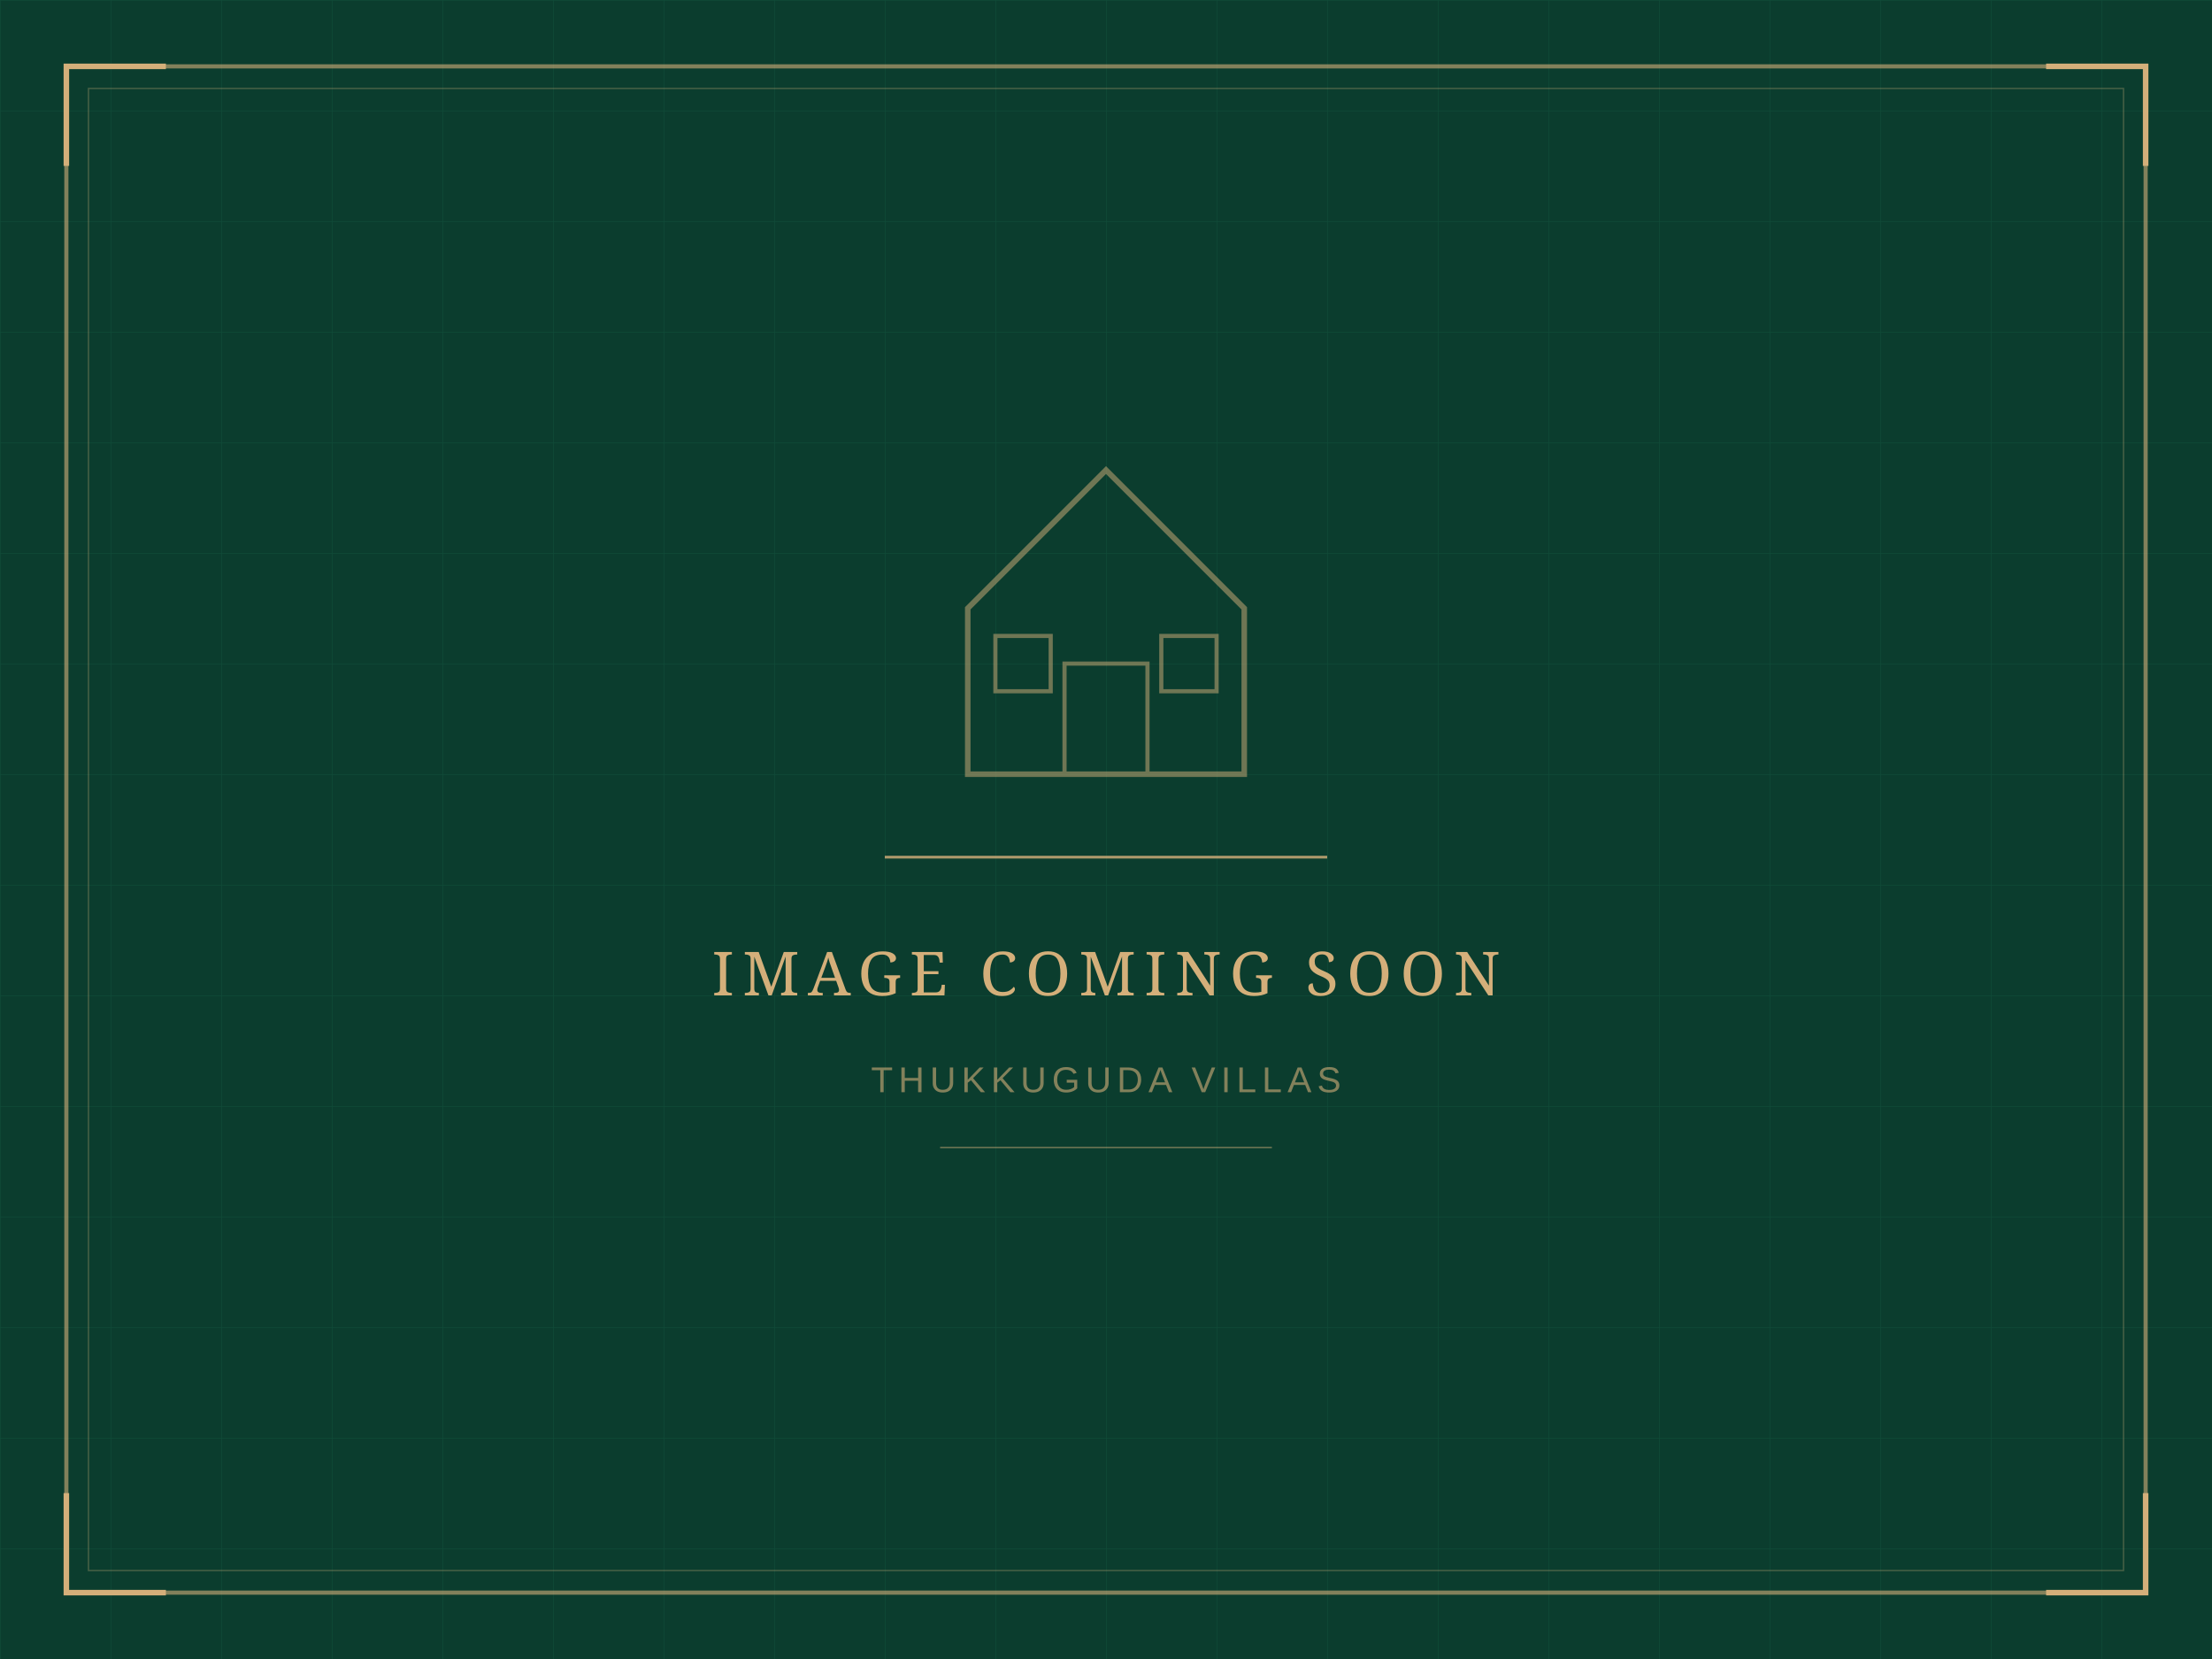
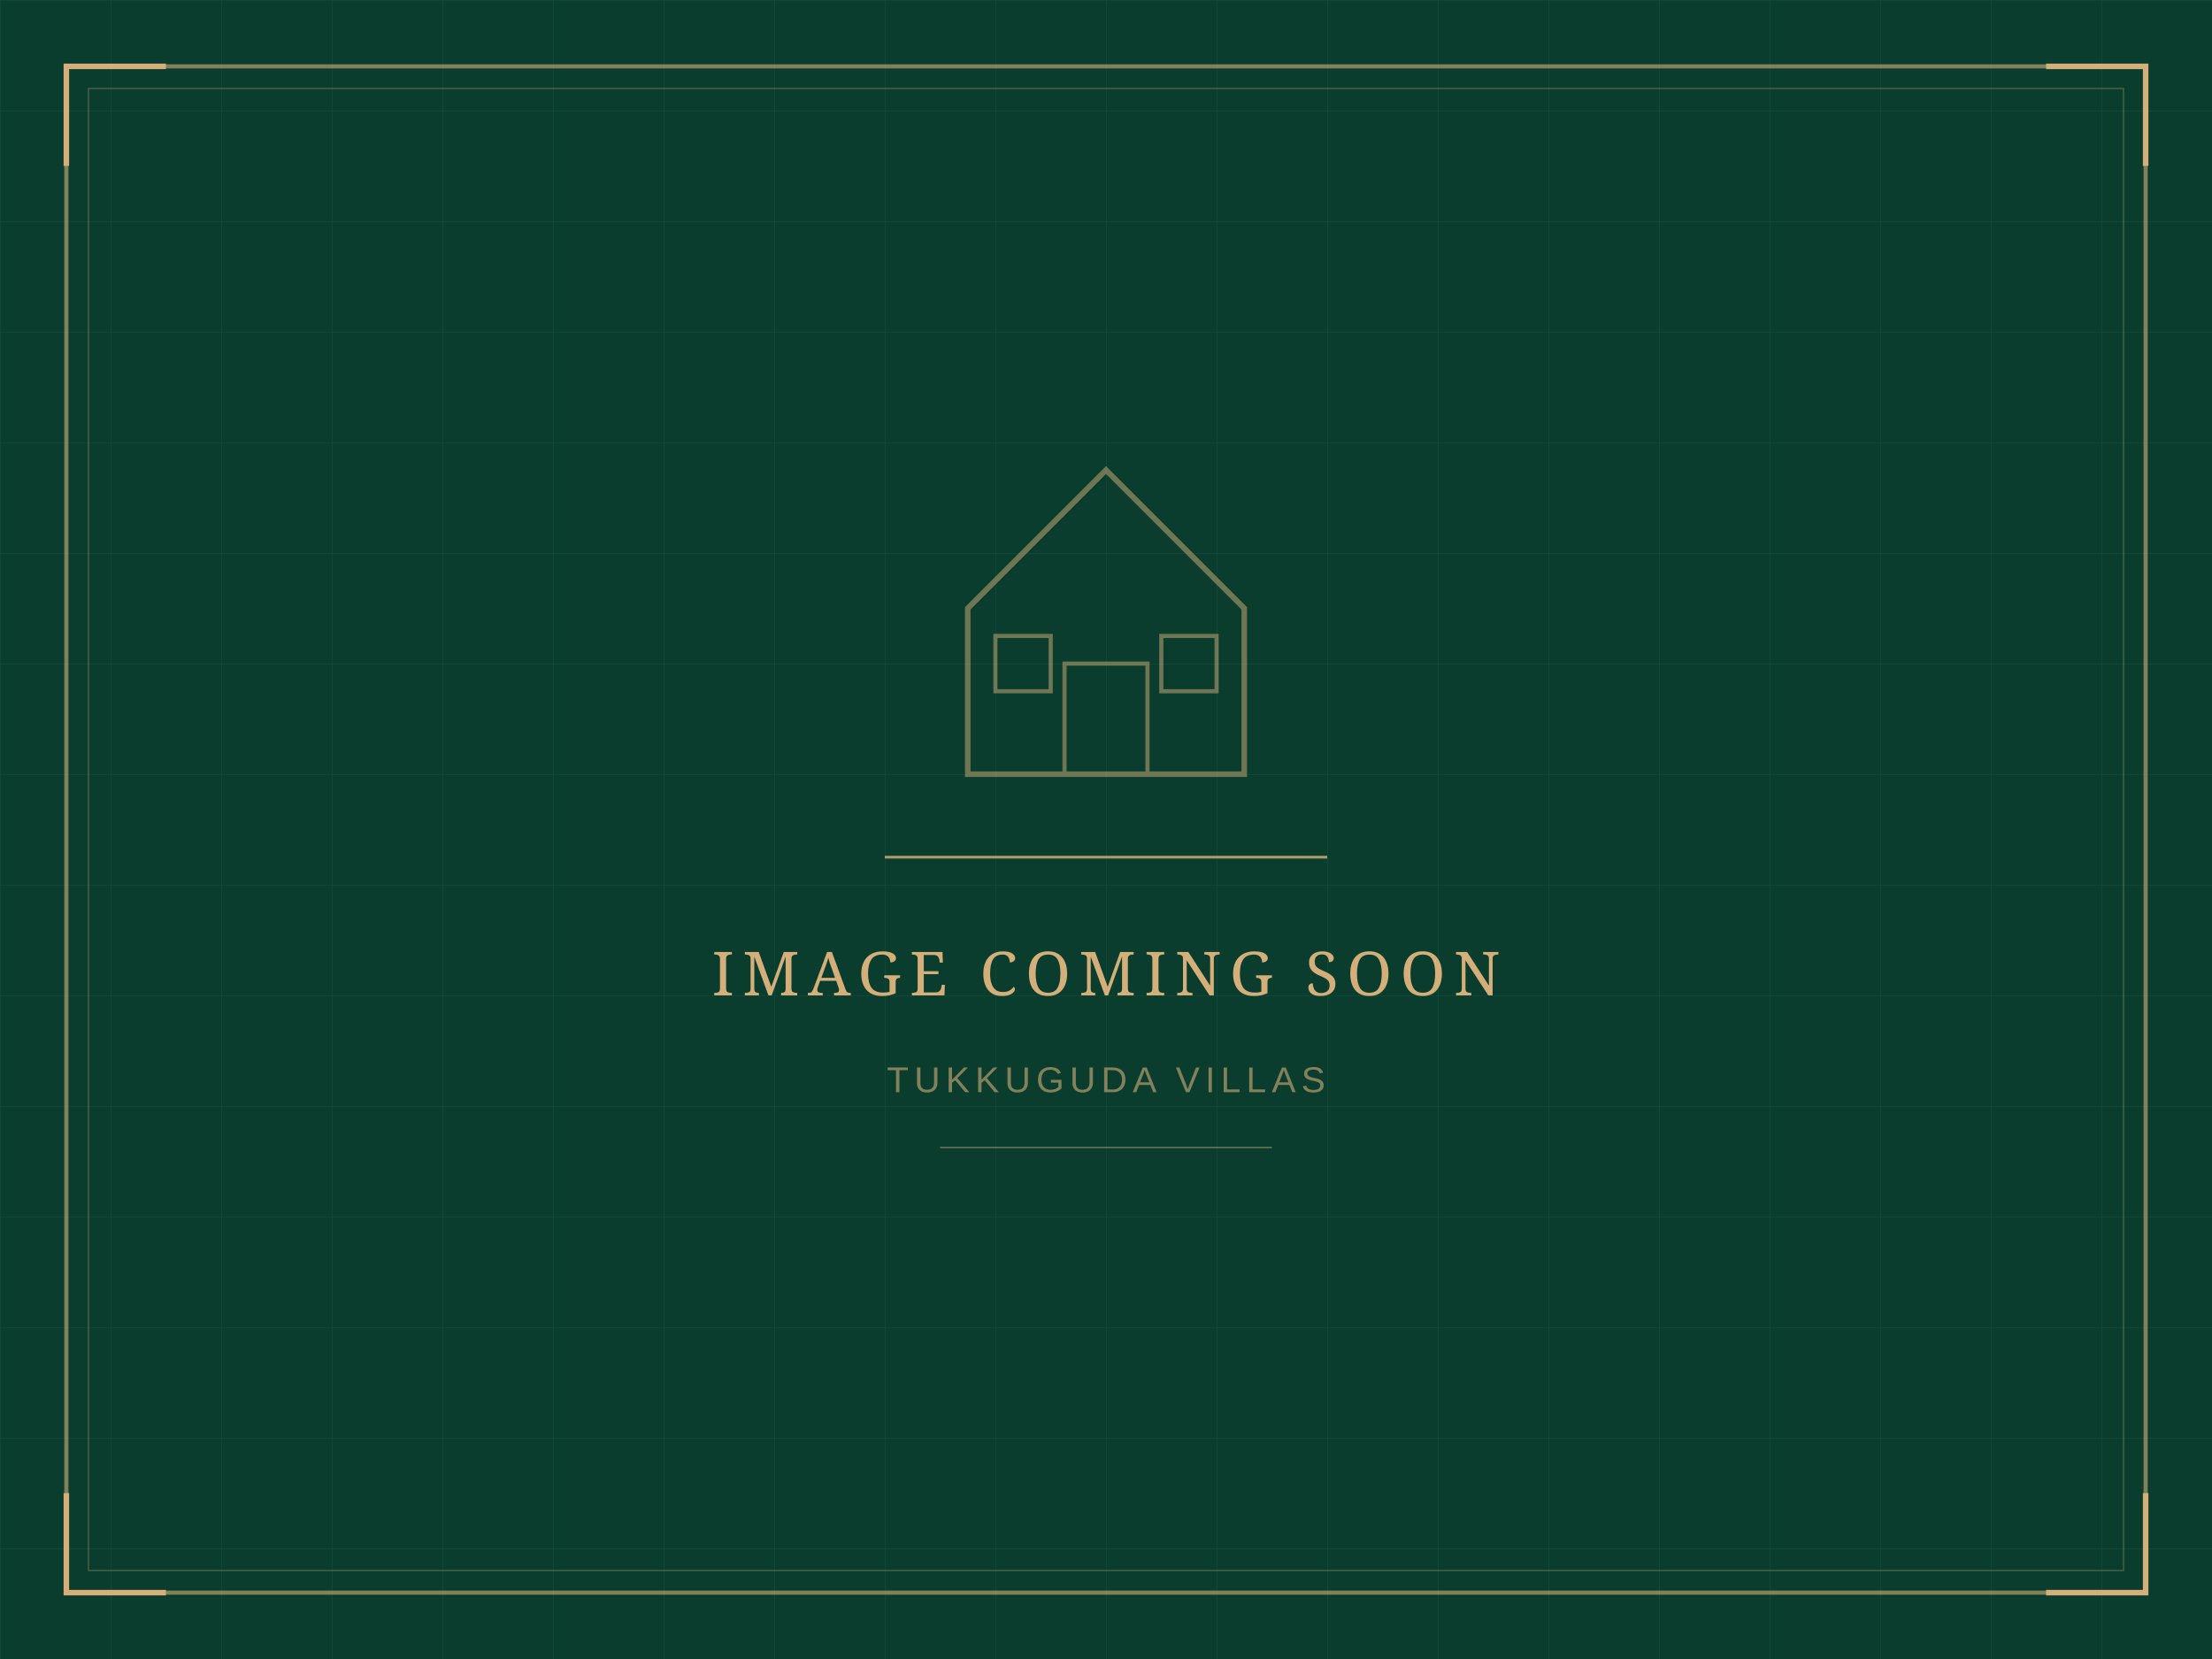
<svg xmlns="http://www.w3.org/2000/svg" width="800" height="600" viewBox="0 0 800 600">
  <defs>
    <pattern id="grid" width="40" height="40" patternUnits="userSpaceOnUse">
      <path d="M 40 0 L 0 0 0 40" fill="none" stroke="#145c44" stroke-width="0.5" opacity="0.4" />
    </pattern>
  </defs>
  <rect width="800" height="600" fill="#0B3D2E" />
  <rect width="800" height="600" fill="url(#grid)" />
  <rect x="24" y="24" width="752" height="552" fill="none" stroke="#D4AF7A" stroke-width="1.5" opacity="0.6" />
  <rect x="32" y="32" width="736" height="536" fill="none" stroke="#D4AF7A" stroke-width="0.5" opacity="0.3" />
  <path d="M 24 60 L 24 24 L 60 24" fill="none" stroke="#D4AF7A" stroke-width="2" />
  <path d="M 740 24 L 776 24 L 776 60" fill="none" stroke="#D4AF7A" stroke-width="2" />
  <path d="M 776 540 L 776 576 L 740 576" fill="none" stroke="#D4AF7A" stroke-width="2" />
  <path d="M 60 576 L 24 576 L 24 540" fill="none" stroke="#D4AF7A" stroke-width="2" />
  <g transform="translate(400, 220)" opacity="0.5">
    <path d="M-50,0 L0,-50 L50,0 L50,60 L-50,60 Z" fill="none" stroke="#D4AF7A" stroke-width="2" />
    <rect x="-15" y="20" width="30" height="40" fill="none" stroke="#D4AF7A" stroke-width="1.5" />
    <rect x="-40" y="10" width="20" height="20" fill="none" stroke="#D4AF7A" stroke-width="1.5" />
    <rect x="20" y="10" width="20" height="20" fill="none" stroke="#D4AF7A" stroke-width="1.5" />
  </g>
  <line x1="320" y1="310" x2="480" y2="310" stroke="#D4AF7A" stroke-width="1" opacity="0.8" />
  <text x="400" y="360" text-anchor="middle" font-family="Georgia, serif" font-size="22" fill="#D4AF7A" letter-spacing="3" font-weight="400">IMAGE COMING SOON</text>
-   <text x="400" y="395" text-anchor="middle" font-family="Arial, sans-serif" font-size="13" fill="#D4AF7A" letter-spacing="2" opacity="0.6">THUKKUGUDA VILLAS</text>
+   <text x="400" y="395" text-anchor="middle" font-family="Arial, sans-serif" font-size="13" fill="#D4AF7A" letter-spacing="2" opacity="0.6">TUKKUGUDA VILLAS</text>
  <line x1="340" y1="415" x2="460" y2="415" stroke="#D4AF7A" stroke-width="0.5" opacity="0.5" />
</svg>
